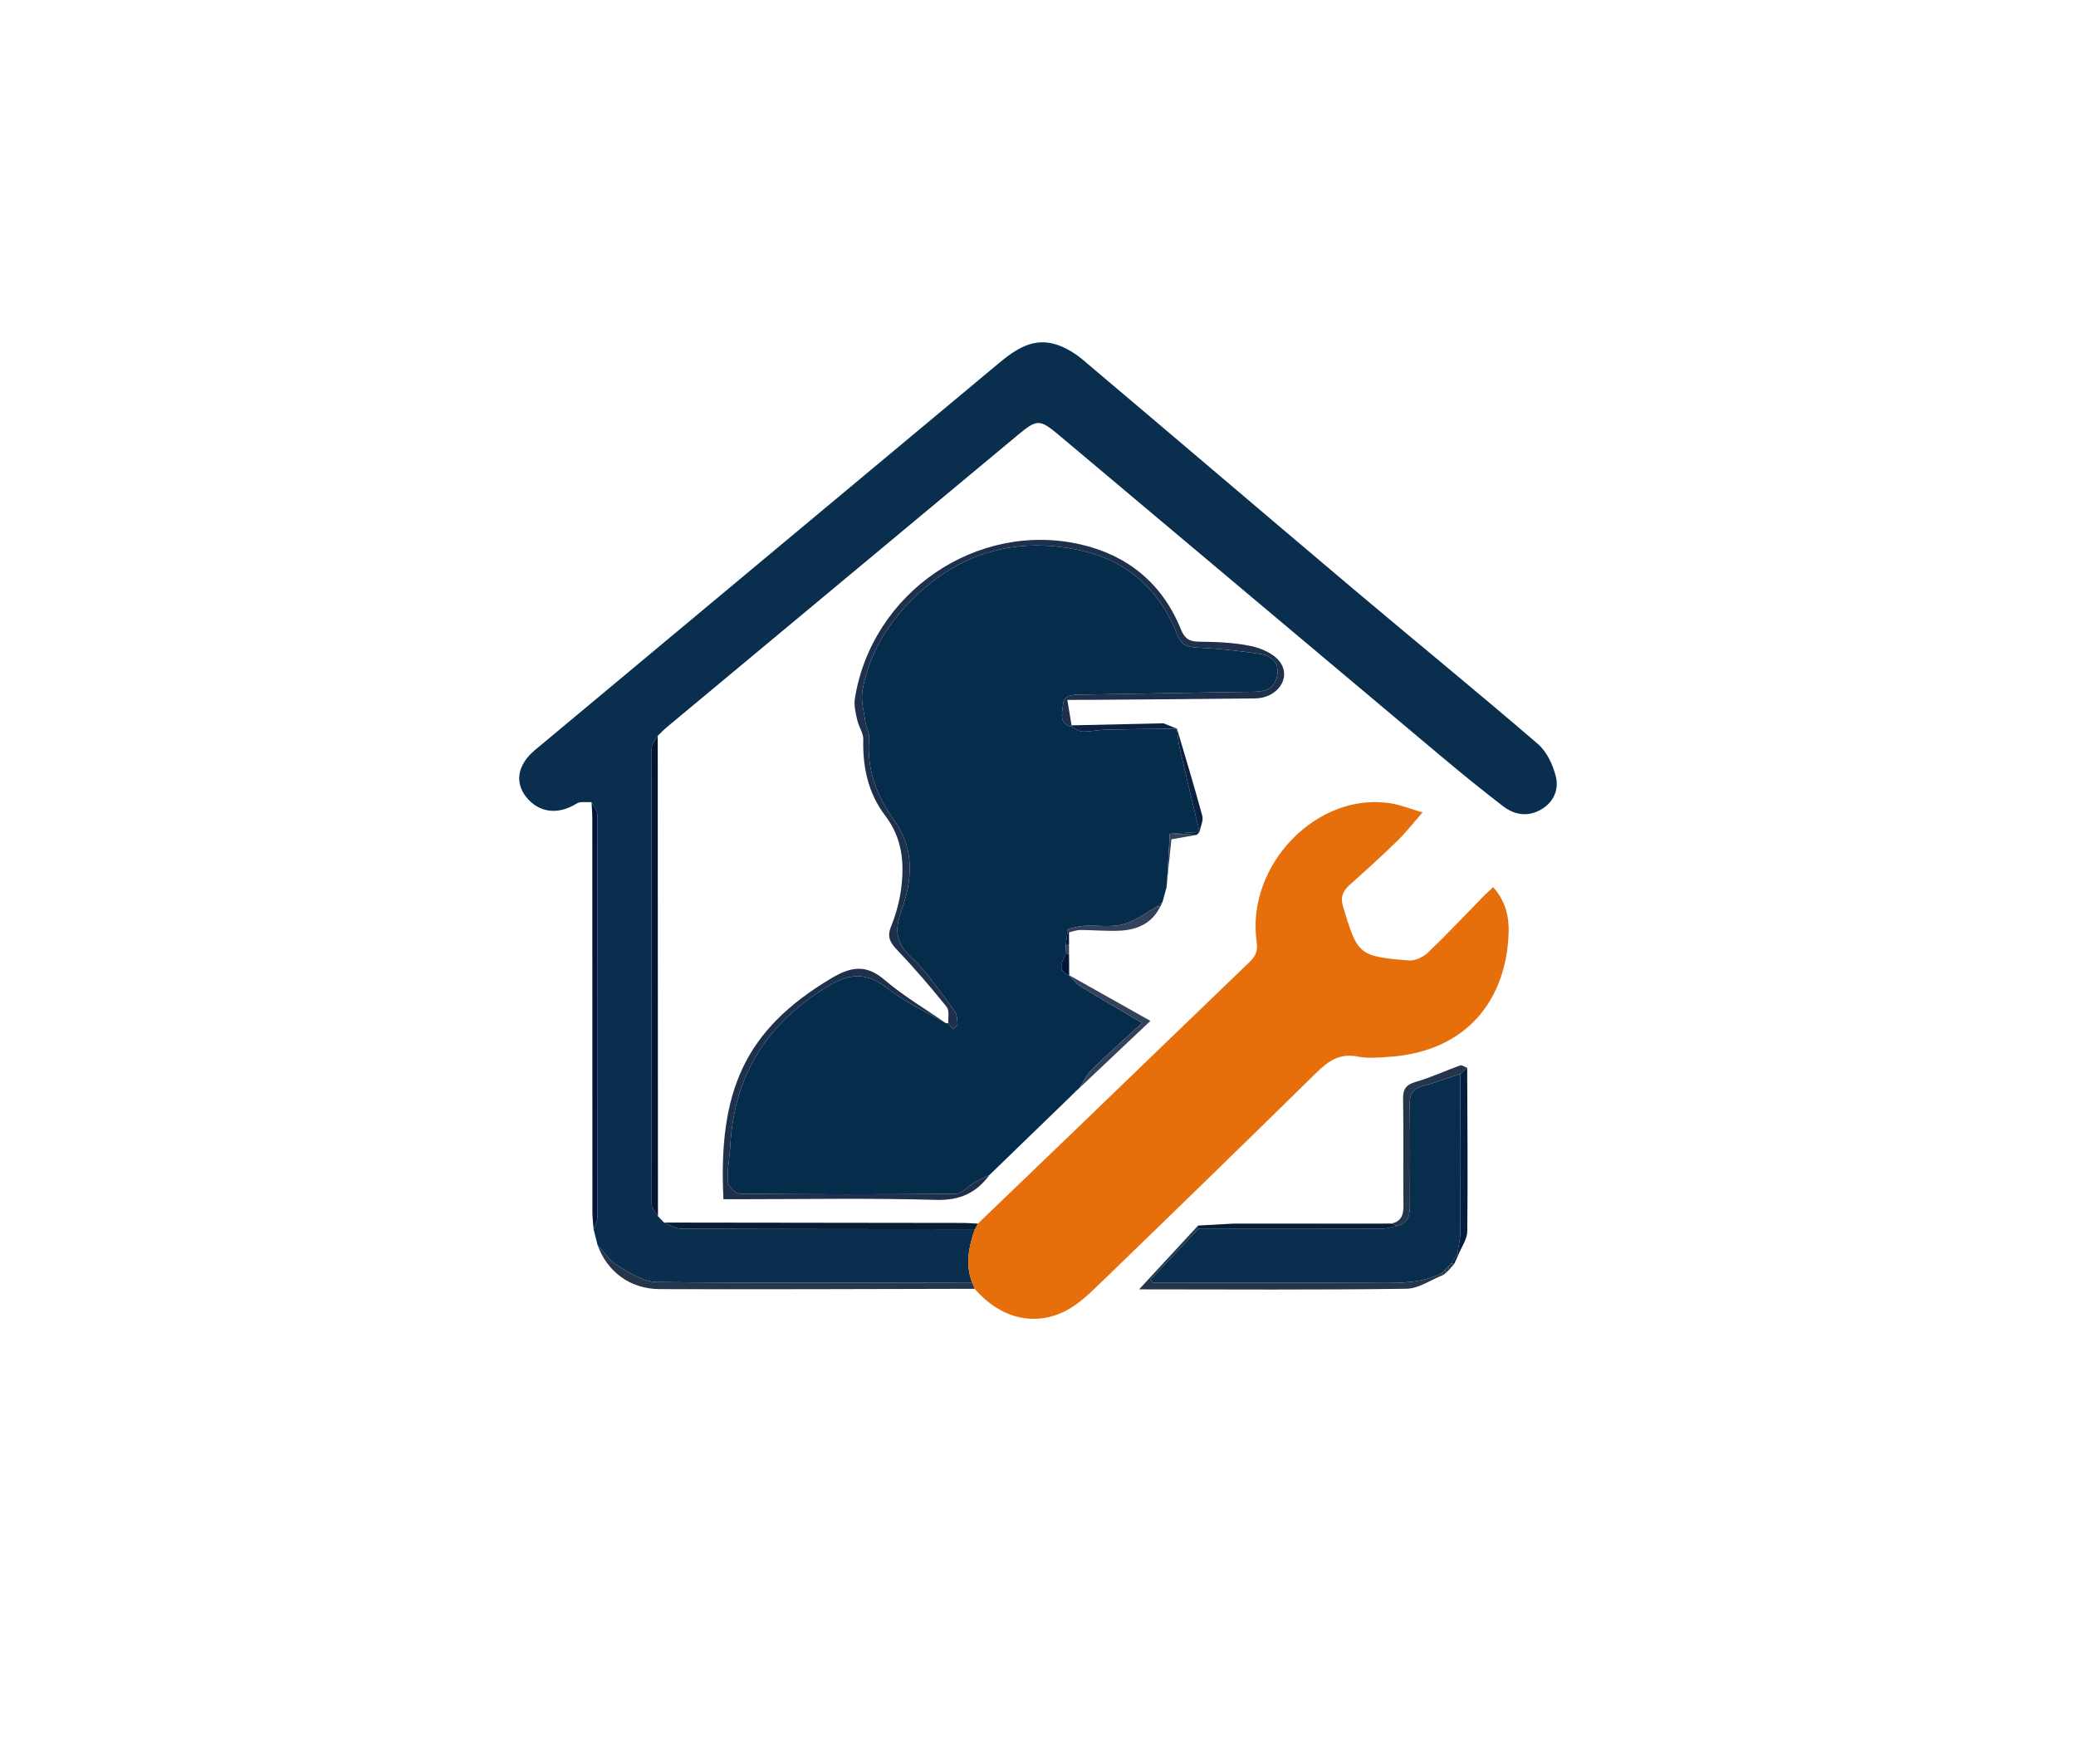
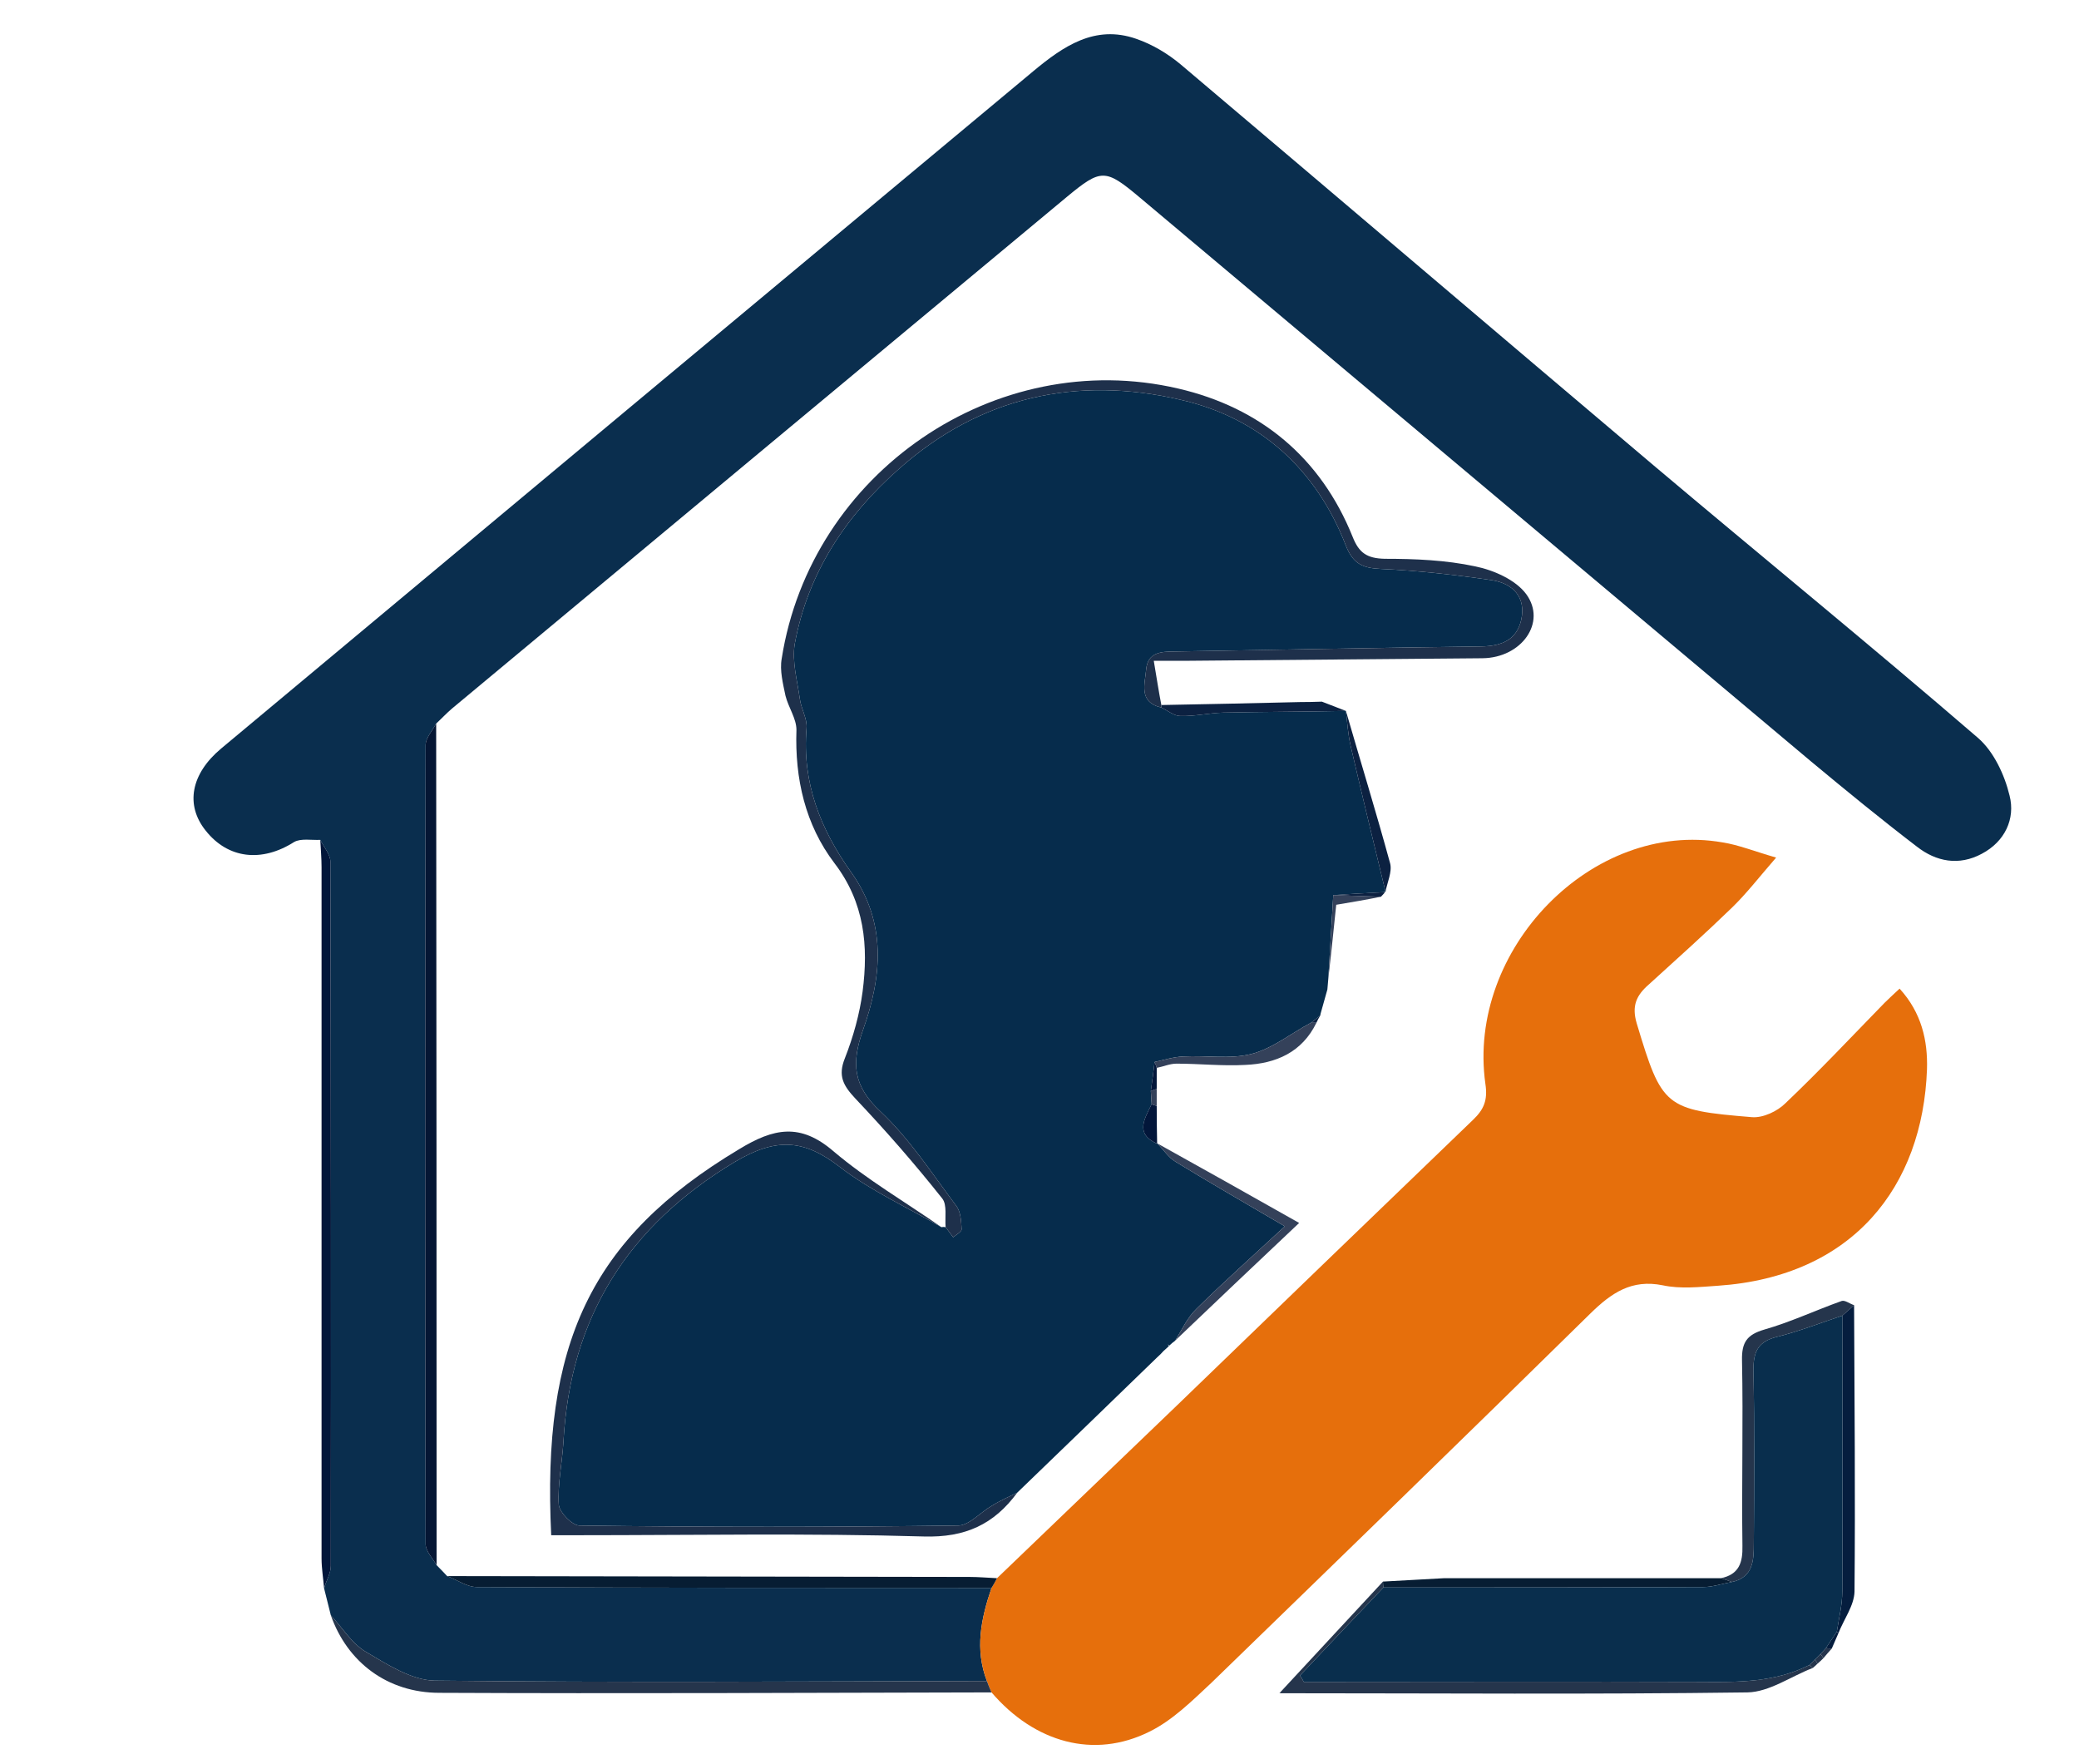
- <svg xmlns="http://www.w3.org/2000/svg" version="1.1" id="svg1" width="656.775" height="557.972" viewBox="0 0 656.775 557.972">
-   <defs id="defs1">
-     <clipPath clipPathUnits="userSpaceOnUse" id="clipPath2">
-       <path d="M 0,418.479 H 492.581 V 0 H 0 Z" transform="translate(-253.7229,-158.0643)" id="path2" />
-     </clipPath>
-     <clipPath clipPathUnits="userSpaceOnUse" id="clipPath4">
-       <path d="M 0,418.479 H 492.581 V 0 H 0 Z" transform="translate(-140.3603,-228.178)" id="path4" />
-     </clipPath>
-     <clipPath clipPathUnits="userSpaceOnUse" id="clipPath6">
-       <path d="M 0,418.479 H 492.581 V 0 H 0 Z" transform="translate(-230.6613,-114.2215)" id="path6" />
-     </clipPath>
-     <clipPath clipPathUnits="userSpaceOnUse" id="clipPath8">
-       <path d="M 0,418.479 H 492.581 V 0 H 0 Z" transform="translate(-254.2672,-246.0595)" id="path8" />
-     </clipPath>
-     <clipPath clipPathUnits="userSpaceOnUse" id="clipPath10">
-       <path d="M 0,418.479 H 492.581 V 0 H 0 Z" transform="translate(-224.4613,-175.7224)" id="path10" />
-     </clipPath>
-     <clipPath clipPathUnits="userSpaceOnUse" id="clipPath12">
-       <path d="M 0,418.479 H 492.581 V 0 H 0 Z" transform="translate(-156.1178,-129.9344)" id="path12" />
-     </clipPath>
-     <clipPath clipPathUnits="userSpaceOnUse" id="clipPath14">
-       <path d="M 0,418.479 H 492.581 V 0 H 0 Z" transform="translate(-140.3603,-228.178)" id="path14" />
-     </clipPath>
-     <clipPath clipPathUnits="userSpaceOnUse" id="clipPath16">
-       <path d="M 0,418.479 H 492.581 V 0 H 0 Z" transform="translate(-342.5157,-116.0354)" id="path16" />
-     </clipPath>
-     <clipPath clipPathUnits="userSpaceOnUse" id="clipPath18">
-       <path d="M 0,418.479 H 492.581 V 0 H 0 Z" transform="translate(-230.6613,-114.2215)" id="path18" />
-     </clipPath>
-     <clipPath clipPathUnits="userSpaceOnUse" id="clipPath20">
-       <path d="M 0,418.479 H 492.581 V 0 H 0 Z" transform="translate(-232.0183,-128.1729)" id="path20" />
-     </clipPath>
-     <clipPath clipPathUnits="userSpaceOnUse" id="clipPath22">
-       <path d="M 0,418.479 H 492.581 V 0 H 0 Z" transform="translate(-330.0674,-128.1914)" id="path22" />
-     </clipPath>
-     <clipPath clipPathUnits="userSpaceOnUse" id="clipPath24">
-       <path d="M 0,418.479 H 492.581 V 0 H 0 Z" transform="translate(-256.141,-160.3833)" id="path24" />
-     </clipPath>
-     <clipPath clipPathUnits="userSpaceOnUse" id="clipPath26">
-       <path d="M 0,418.479 H 492.581 V 0 H 0 Z" transform="translate(-330.0674,-128.1914)" id="path26" />
-     </clipPath>
-     <clipPath clipPathUnits="userSpaceOnUse" id="clipPath28">
-       <path d="M 0,418.479 H 492.581 V 0 H 0 Z" transform="translate(-346.5077,-163.7093)" id="path28" />
-     </clipPath>
-     <clipPath clipPathUnits="userSpaceOnUse" id="clipPath30">
-       <path d="M 0,418.479 H 492.581 V 0 H 0 Z" transform="translate(-284.6159,-221.1239)" id="path30" />
-     </clipPath>
-     <clipPath clipPathUnits="userSpaceOnUse" id="clipPath32">
-       <path d="M 0,418.479 H 492.581 V 0 H 0 Z" transform="translate(-254.2672,-246.0595)" id="path32" />
-     </clipPath>
-     <clipPath clipPathUnits="userSpaceOnUse" id="clipPath34">
-       <path d="M 0,418.479 H 492.581 V 0 H 0 Z" transform="translate(-253.3861,-198.0864)" id="path34" />
-     </clipPath>
-     <clipPath clipPathUnits="userSpaceOnUse" id="clipPath36">
-       <path d="M 0,418.479 H 492.581 V 0 H 0 Z" transform="translate(-276.9063,-209.2047)" id="path36" />
-     </clipPath>
-     <clipPath clipPathUnits="userSpaceOnUse" id="clipPath38">
-       <path d="M 0,418.479 H 492.581 V 0 H 0 Z" transform="translate(-253.6938,-186.9846)" id="path38" />
-     </clipPath>
-     <clipPath clipPathUnits="userSpaceOnUse" id="clipPath40">
-       <path d="M 0,418.479 H 492.581 V 0 H 0 Z" transform="translate(-284.0101,-220.433)" id="path40" />
-     </clipPath>
-     <clipPath clipPathUnits="userSpaceOnUse" id="clipPath42">
-       <path d="M 0,418.479 H 492.581 V 0 H 0 Z" transform="translate(-276.052,-246.8814)" id="path42" />
-     </clipPath>
-     <clipPath clipPathUnits="userSpaceOnUse" id="clipPath44">
-       <path d="M 0,418.479 H 492.581 V 0 H 0 Z" transform="translate(-253.6565,-192.1462)" id="path44" />
-     </clipPath>
-     <clipPath clipPathUnits="userSpaceOnUse" id="clipPath46">
-       <path d="M 0,418.479 H 492.581 V 0 H 0 Z" transform="translate(-275.8771,-204.6344)" id="path46" />
-     </clipPath>
-     <clipPath clipPathUnits="userSpaceOnUse" id="clipPath48">
-       <path d="M 0,418.479 H 492.581 V 0 H 0 Z" transform="translate(-253.6524,-194.4377)" id="path48" />
-     </clipPath>
-     <clipPath clipPathUnits="userSpaceOnUse" id="clipPath50">
-       <path d="M 0,418.479 H 492.581 V 0 H 0 Z" transform="translate(-346.0067,-120.732)" id="path50" />
-     </clipPath>
-     <clipPath clipPathUnits="userSpaceOnUse" id="clipPath52">
-       <path d="M 0,418.479 H 492.581 V 0 H 0 Z" transform="translate(-275.3022,-203.4168)" id="path52" />
-     </clipPath>
-     <clipPath clipPathUnits="userSpaceOnUse" id="clipPath54">
-       <path d="M 0,418.479 H 492.581 V 0 H 0 Z" transform="translate(-294.0463,-128.1791)" id="path54" />
-     </clipPath>
-     <clipPath clipPathUnits="userSpaceOnUse" id="clipPath56">
-       <path d="M 0,418.479 H 492.581 V 0 H 0 Z" transform="translate(-344.3017,-118.674)" id="path56" />
-     </clipPath>
-     <clipPath clipPathUnits="userSpaceOnUse" id="clipPath58">
-       <path d="M 0,418.479 H 492.581 V 0 H 0 Z" transform="translate(-253.7229,-158.0643)" id="path58" />
-     </clipPath>
-     <clipPath clipPathUnits="userSpaceOnUse" id="clipPath60">
-       <path d="M 0,418.479 H 492.581 V 0 H 0 Z" transform="translate(-255.3402,-159.663)" id="path60" />
-     </clipPath>
-     <clipPath clipPathUnits="userSpaceOnUse" id="clipPath62">
-       <path d="M 0,418.479 H 492.581 V 0 H 0 Z" transform="translate(-254.5843,-158.9166)" id="path62" />
-     </clipPath>
-     <clipPath clipPathUnits="userSpaceOnUse" id="clipPath64">
-       <path d="M 0,418.479 H 492.581 V 0 H 0 Z" transform="translate(-343.9245,-117.3249)" id="path64" />
-     </clipPath>
-     <clipPath clipPathUnits="userSpaceOnUse" id="clipPath66">
-       <path d="M 0,418.479 H 492.581 V 0 H 0 Z" transform="translate(-343.1526,-116.5728)" id="path66" />
-     </clipPath>
-     <clipPath clipPathUnits="userSpaceOnUse" id="clipPath68">
-       <path d="M 0,418.479 H 492.581 V 0 H 0 Z" transform="translate(-342.8035,-117.1672)" id="path68" />
-     </clipPath>
-   </defs>
-   <g id="layer-MC0">
-     <path id="path1" d="m 0,0 c -6.311,-6.11 -12.622,-12.22 -18.934,-18.33 -1.158,-0.569 -2.351,-1.077 -3.466,-1.722 -1.554,-0.9 -3.04,-2.718 -4.572,-2.736 -17.092,-0.198 -34.188,-0.173 -51.28,0.002 -0.984,0.01 -2.71,1.787 -2.777,2.827 -0.181,2.81 0.427,5.662 0.582,8.505 0.918,16.846 8.716,29.191 23.263,37.921 5.557,3.335 9.368,3.13 14.261,-0.702 4.135,-3.238 9.077,-5.444 13.661,-8.107 0.195,0.034 0.387,0.023 0.577,-0.034 0.341,-0.453 0.682,-0.906 1.023,-1.359 0.404,0.37 1.167,0.761 1.147,1.106 -0.064,1.088 -0.111,2.393 -0.717,3.196 -3.282,4.346 -6.3,9.03 -10.246,12.695 -3.753,3.487 -3.988,6.559 -2.365,11.081 2.58,7.19 3.219,14.542 -1.625,21.335 -4.164,5.841 -6.682,12.181 -6.032,19.554 0.114,1.284 -0.717,2.624 -0.901,3.967 -0.341,2.479 -1.106,5.086 -0.673,7.453 1.751,9.558 6.9,17.317 14.051,23.676 11.054,9.829 24.185,12.652 38.282,9.366 10.671,-2.488 18.294,-9.432 22.323,-19.782 0.958,-2.461 2.242,-3.012 4.678,-3.13 5.066,-0.246 10.138,-0.762 15.15,-1.541 2.729,-0.424 4.555,-2.296 3.858,-5.373 C 48.649,97.138 46.637,96.332 43.92,96.299 30.079,96.133 16.239,95.813 2.397,95.611 0.5,95.583 -1.294,95.489 -1.502,93.188 -1.68,91.219 -2.566,88.755 0.544,87.995 c 0.858,-0.399 1.712,-1.121 2.575,-1.132 1.942,-0.026 3.886,0.417 5.834,0.461 5.541,0.125 11.083,0.147 16.625,0.209 0,0 -0.041,0.041 -0.041,0.04 0.211,-1.571 0.299,-3.171 0.654,-4.709 1.525,-6.611 3.128,-13.205 4.702,-19.804 l -0.284,0.029 c 0,0 0.281,-0.053 0.28,-0.052 -2.352,-0.143 -4.705,-0.287 -7.057,-0.43 -0.216,-3.822 -0.432,-7.645 -0.649,-11.467 -0.042,-0.427 -0.084,-0.855 -0.127,-1.282 -0.3,-1.096 -0.601,-2.192 -0.902,-3.288 0,0 -0.105,-0.287 -0.106,-0.287 C 21.637,45.966 21.226,45.649 20.814,45.332 18.153,43.878 15.637,41.864 12.79,41.125 9.87,40.368 6.624,40.926 3.527,40.77 2.23,40.705 0.951,40.282 -0.336,40.023 -0.51,38.715 -0.685,37.406 -0.86,36.097 c 0.037,-0.599 0.075,-1.199 0.112,-1.798 -0.899,-1.945 -2.353,-3.964 0.719,-5.379 0,0 0.038,0.11 0.038,0.11 0.83,-0.863 1.525,-1.946 2.512,-2.552 4.66,-2.86 9.399,-5.589 14.755,-8.744 C 12.722,13.544 8.928,10.197 5.324,6.656 4.108,5.462 3.373,3.779 2.418,2.319 2.418,2.319 2.356,2.266 2.355,2.266 2.109,2.044 1.863,1.821 1.617,1.599 L 1.44,1.759 c 0,0 0.151,-0.185 0.151,-0.185 C 1.347,1.333 1.104,1.093 0.861,0.852 L 0.662,1.121 c 0,0 0.188,-0.276 0.187,-0.276 C 0.566,0.564 0.283,0.282 0,0" style="fill:#062c4c;fill-opacity:1;fill-rule:nonzero;stroke:none" transform="matrix(1.333333,0,0,-1.333333,338.2972,347.2196)" clip-path="url(#clipPath2)" />
-     <path id="path3" d="m 0,0 c -1.187,-0.086 -2.626,0.232 -3.517,-0.326 -4.404,-2.753 -8.977,-2.254 -12.012,1.57 -2.76,3.477 -2,7.694 2.107,11.12 36.653,30.577 73.317,61.143 109.982,91.705 4.038,3.366 8.322,6.33 13.925,4.425 2.175,-0.739 4.293,-2.037 6.059,-3.527 21.392,-18.051 42.677,-36.229 64.067,-54.282 14.608,-12.329 29.424,-24.414 43.918,-36.873 2.135,-1.835 3.615,-4.997 4.293,-7.811 0.758,-3.148 -0.655,-6.219 -3.769,-7.896 -3.081,-1.66 -6.16,-1.087 -8.804,0.949 -4.849,3.733 -9.612,7.585 -14.301,11.519 -30.341,25.461 -60.651,50.96 -90.976,76.441 -4.63,3.89 -5.234,3.907 -9.831,0.083 C 73.378,64.005 45.624,40.901 17.875,17.793 c -0.766,-0.637 -1.449,-1.373 -2.17,-2.062 -0.502,-0.964 -1.44,-1.926 -1.442,-2.891 -0.075,-36.082 -0.074,-72.163 0.004,-108.245 0.002,-0.947 0.972,-1.892 1.49,-2.839 0.483,-0.499 0.966,-0.998 1.448,-1.498 1.339,-0.506 2.675,-1.448 4.016,-1.454 23.241,-0.111 46.484,-0.106 69.726,-0.126 -1.432,-4.149 -2.33,-8.326 -0.646,-12.634 -24.95,-0.026 -49.902,-0.193 -74.848,0.1 -3.147,0.037 -6.438,2.2 -9.335,3.927 -1.875,1.117 -3.155,3.233 -4.702,4.902 -0.308,1.221 -0.616,2.441 -0.924,3.662 0.32,1.009 0.918,2.018 0.919,3.028 0.048,31.791 0.051,63.582 -0.025,95.373 C 1.384,-1.975 0.482,-0.988 0,0" style="fill:#0a2e4e;fill-opacity:1;fill-rule:nonzero;stroke:none" transform="matrix(1.333333,0,0,-1.333333,187.1471,253.7347)" clip-path="url(#clipPath4)" />
-     <path id="path5" d="m 0,0 c -1.684,4.308 -0.785,8.485 0.645,12.634 0.237,0.439 0.475,0.878 0.712,1.317 8.101,7.784 16.211,15.558 24.3,23.355 13.401,12.915 26.776,25.856 40.196,38.752 1.438,1.382 1.969,2.584 1.655,4.819 -2.558,18.196 14.502,35.829 32.131,32.739 2.173,-0.381 4.267,-1.223 7.235,-2.099 -2.283,-2.599 -3.989,-4.813 -5.972,-6.741 -3.668,-3.568 -7.46,-7.011 -11.28,-10.418 -1.657,-1.478 -2.295,-2.906 -1.599,-5.232 3.4,-11.353 3.741,-11.796 15.587,-12.729 1.481,-0.117 3.428,0.795 4.549,1.868 4.592,4.395 8.944,9.039 13.393,13.583 0.585,0.596 1.224,1.139 2.077,1.927 2.936,-3.25 3.8,-7.009 3.669,-10.856 -0.543,-15.96 -10.006,-28.135 -28.288,-29.382 -2.486,-0.17 -5.076,-0.435 -7.473,0.054 -4.25,0.868 -6.99,-1.007 -9.82,-3.788 C 64.7,33.083 47.599,16.448 30.446,-0.132 27.865,-2.627 25.154,-5.272 22.001,-6.833 14.464,-10.566 6.458,-8.32 0.601,-1.504 0.401,-1.003 0.2,-0.501 0,0" style="fill:#e66f0c;fill-opacity:1;fill-rule:nonzero;stroke:none" transform="matrix(1.333333,0,0,-1.333333,307.5484,405.6767)" clip-path="url(#clipPath6)" />
-     <path id="path7" d="m 0,0 c -3.11,0.76 -2.224,3.223 -2.046,5.193 0.207,2.301 2.002,2.395 3.899,2.423 13.841,0.202 27.681,0.522 41.523,0.688 2.717,0.033 4.729,0.838 5.347,3.569 0.697,3.077 -1.128,4.949 -3.857,5.373 -5.012,0.779 -10.085,1.295 -15.15,1.541 -2.436,0.118 -3.72,0.669 -4.678,3.13 -4.029,10.35 -11.653,17.294 -22.323,19.782 -14.097,3.286 -27.228,0.462 -38.282,-9.367 -7.152,-6.358 -12.3,-14.117 -14.051,-23.675 -0.433,-2.367 0.332,-4.974 0.672,-7.454 0.185,-1.342 1.015,-2.682 0.902,-3.966 -0.651,-7.373 1.868,-13.713 6.032,-19.554 4.844,-6.794 4.205,-14.145 1.625,-21.335 -1.623,-4.522 -1.388,-7.594 2.365,-11.081 3.946,-3.666 6.964,-8.349 10.246,-12.695 0.606,-0.803 0.653,-2.108 0.717,-3.196 0.02,-0.345 -0.743,-0.736 -1.148,-1.106 -0.34,0.453 -0.681,0.906 -1.022,1.358 -0.114,1.33 0.272,3.063 -0.423,3.923 -3.75,4.643 -7.642,9.191 -11.755,13.514 -1.661,1.745 -2.423,3.056 -1.455,5.498 1.141,2.873 2.02,5.941 2.414,9.001 0.798,6.177 0.289,12.024 -3.809,17.388 -3.964,5.188 -5.355,11.428 -5.178,18.029 0.041,1.528 -1.086,3.055 -1.434,4.636 -0.361,1.64 -0.821,3.408 -0.568,5.014 3.979,25.167 28.946,42.352 53.722,36.594 11.055,-2.569 19.278,-9.303 23.626,-20.073 0.891,-2.208 1.975,-2.947 4.342,-2.969 4.11,-0.038 8.292,-0.194 12.292,-1.029 2.489,-0.52 5.461,-1.823 6.871,-3.756 C 52.224,11.549 48.804,6.782 43.498,6.719 30.25,6.562 17.001,6.486 3.752,6.381 2.289,6.37 0.825,6.38 -1.02,6.38 -0.617,3.979 -0.311,2.158 -0.005,0.337 -0.005,0.337 0,0 0,0" style="fill:#1e304b;fill-opacity:1;fill-rule:nonzero;stroke:none" transform="matrix(1.333333,0,0,-1.333333,339.0229,229.8927)" clip-path="url(#clipPath8)" />
-     <path id="path9" d="m 0,0 c -4.585,2.663 -9.527,4.869 -13.661,8.107 -4.894,3.832 -8.704,4.037 -14.261,0.702 -14.547,-8.73 -22.345,-21.075 -23.264,-37.921 -0.155,-2.843 -0.762,-5.695 -0.581,-8.505 0.067,-1.04 1.793,-2.817 2.776,-2.827 17.093,-0.175 34.189,-0.2 51.281,-0.002 1.532,0.018 3.017,1.836 4.572,2.736 1.114,0.645 2.308,1.153 3.466,1.721 -3.158,-4.283 -7.05,-6.083 -12.696,-5.919 -15.592,0.452 -31.206,0.159 -46.811,0.16 -1.218,0 -2.436,0 -3.631,0 -1.277,25.754 5.14,40.142 25.425,52.314 4.724,2.834 8.317,3.556 12.829,-0.294 C -10.057,6.434 -4.88,3.391 0,0" style="fill:#1e304b;fill-opacity:1;fill-rule:nonzero;stroke:none" transform="matrix(1.333333,0,0,-1.333333,299.2817,323.6755)" clip-path="url(#clipPath10)" />
-     <path id="path11" d="m 0,0 c -0.519,0.946 -1.489,1.891 -1.491,2.839 -0.078,36.081 -0.078,72.163 -0.004,108.245 0.002,0.964 0.94,1.927 1.442,2.89 C -0.035,75.983 -0.018,37.991 0,0" style="fill:#051634;fill-opacity:1;fill-rule:nonzero;stroke:none" transform="matrix(1.333333,0,0,-1.333333,208.1571,384.7261)" clip-path="url(#clipPath12)" />
-     <path id="path13" d="m 0,0 c 0.482,-0.988 1.384,-1.975 1.386,-2.964 0.076,-31.791 0.073,-63.582 0.025,-95.373 -0.001,-1.01 -0.599,-2.019 -0.919,-3.028 -0.101,1.355 -0.289,2.71 -0.29,4.064 -0.018,31.19 -0.014,62.38 -0.026,93.57 C 0.175,-2.487 0.061,-1.243 0,0" style="fill:#02163a;fill-opacity:1;fill-rule:nonzero;stroke:none" transform="matrix(1.333333,0,0,-1.333333,187.1471,253.7347)" clip-path="url(#clipPath14)" />
-     <path id="path15" d="m 0,0 c -2.944,-1.154 -5.875,-3.267 -8.834,-3.307 -21.066,-0.29 -42.137,-0.157 -63.206,-0.141 -0.195,0 -0.39,0.234 -0.132,0.069 4.595,4.969 9.266,10.019 13.937,15.07 0.018,-0.266 0.035,-0.531 0.052,-0.797 -3.758,-3.98 -7.516,-7.961 -11.274,-11.941 0.177,-0.281 0.353,-0.562 0.53,-0.843 1.344,0 2.687,0 4.031,0 16.619,-0.001 33.237,0.058 49.855,-0.037 5.02,-0.029 9.965,-0.019 14.58,2.308 C -0.314,0.246 -0.161,0.119 0,0" style="fill:#25354c;fill-opacity:1;fill-rule:nonzero;stroke:none" transform="matrix(1.333333,0,0,-1.333333,456.6876,403.2581)" clip-path="url(#clipPath16)" />
-     <path id="path17" d="m 0,0 c 0.2,-0.501 0.401,-1.003 0.601,-1.504 -24.907,-0.042 -49.815,-0.163 -74.722,-0.075 -7.084,0.025 -12.52,4.191 -14.764,10.508 1.547,-1.668 2.827,-3.784 4.702,-4.902 2.897,-1.726 6.188,-3.89 9.335,-3.926 C -49.902,-0.192 -24.95,-0.026 0,0" style="fill:#25354c;fill-opacity:1;fill-rule:nonzero;stroke:none" transform="matrix(1.333333,0,0,-1.333333,307.5484,405.6767)" clip-path="url(#clipPath18)" />
-     <path id="path19" d="m 0,0 c -0.237,-0.439 -0.475,-0.878 -0.712,-1.317 -23.241,0.02 -46.484,0.015 -69.725,0.126 -1.341,0.006 -2.677,0.948 -4.016,1.454 C -50.876,0.236 -27.299,0.211 -3.722,0.174 -2.481,0.172 -1.241,0.06 0,0" style="fill:#071d33;fill-opacity:1;fill-rule:nonzero;stroke:none" transform="matrix(1.333333,0,0,-1.333333,309.3577,387.0748)" clip-path="url(#clipPath20)" />
-     <path id="path21" d="m 0,0 c 2.458,0.476 2.971,2.064 2.94,4.385 -0.112,8.371 0.065,16.747 -0.093,25.116 -0.045,2.43 0.68,3.448 3.033,4.127 3.573,1.032 6.977,2.636 10.492,3.887 0.44,0.156 1.119,-0.356 1.687,-0.559 C 17.519,36.477 16.98,35.997 16.441,35.517 13.52,34.558 10.641,33.419 7.662,32.695 5.099,32.072 4.374,30.717 4.418,28.192 4.557,20.36 4.486,12.524 4.458,4.689 4.45,2.415 4.378,0.103 1.465,-0.544 0.976,-0.363 0.488,-0.181 0,0" style="fill:#25354c;fill-opacity:1;fill-rule:nonzero;stroke:none" transform="matrix(1.333333,0,0,-1.333333,440.0899,387.0501)" clip-path="url(#clipPath22)" />
-     <path id="path23" d="m 0,0 c 0.955,1.46 1.69,3.143 2.906,4.337 3.604,3.541 7.398,6.888 11.952,11.078 -5.356,3.155 -10.095,5.884 -14.755,8.744 -0.987,0.606 -1.682,1.689 -2.512,2.552 6.135,-3.45 12.27,-6.9 19.236,-10.817 C 10.599,10.011 5.3,5.006 0,0" style="fill:#34415a;fill-opacity:1;fill-rule:nonzero;stroke:none" transform="matrix(1.333333,0,0,-1.333333,341.5213,344.1276)" clip-path="url(#clipPath24)" />
-     <path id="path25" d="m 0,0 c 0.488,-0.181 0.976,-0.363 1.465,-0.544 -1.293,-0.244 -2.586,-0.695 -3.88,-0.699 -14.439,-0.046 -28.879,-0.023 -43.319,-0.019 -0.018,0.266 -0.035,0.531 -0.053,0.797 2.764,0.151 5.528,0.303 8.292,0.455 0.491,-10e-4 0.983,-10e-4 1.474,-0.002 C -24.014,-0.008 -12.007,-0.004 0,0" style="fill:#071d33;fill-opacity:1;fill-rule:nonzero;stroke:none" transform="matrix(1.333333,0,0,-1.333333,440.0899,387.0501)" clip-path="url(#clipPath26)" />
-     <path id="path27" d="m 0,0 c 0.539,0.48 1.079,0.959 1.618,1.439 0.04,-12.93 0.171,-25.86 0.02,-38.787 -0.023,-1.885 -1.393,-3.753 -2.139,-5.629 0,0 -0.227,0.199 -0.227,0.199 0.259,1.829 0.734,3.658 0.742,5.489 C 0.064,-24.86 0.016,-12.43 0,0" style="fill:#051d3e;fill-opacity:1;fill-rule:nonzero;stroke:none" transform="matrix(1.333333,0,0,-1.333333,462.0103,339.6929)" clip-path="url(#clipPath28)" />
-     <path id="path29" d="m 0,0 c -1.574,6.6 -3.177,13.193 -4.702,19.804 -0.355,1.539 -0.443,3.138 -0.654,4.71 2.029,-6.893 4.134,-13.765 6.009,-20.7 C 0.958,2.684 0.243,1.278 0,0" style="fill:#0c2141;fill-opacity:1;fill-rule:nonzero;stroke:none" transform="matrix(1.333333,0,0,-1.333333,379.4879,263.1401)" clip-path="url(#clipPath30)" />
-     <path id="path31" d="m 0,0 c 0,0 -0.005,0.337 -0.005,0.337 6.269,0.138 12.538,0.277 18.807,0.415 0.995,0.023 1.989,0.046 2.983,0.07 1.083,-0.428 2.166,-0.856 3.249,-1.284 C 19.492,-0.524 13.949,-0.546 8.409,-0.671 6.461,-0.715 4.517,-1.158 2.575,-1.132 1.712,-1.121 0.858,-0.399 0,0" style="fill:#0c2141;fill-opacity:1;fill-rule:nonzero;stroke:none" transform="matrix(1.333333,0,0,-1.333333,339.0229,229.8927)" clip-path="url(#clipPath32)" />
-     <path id="path33" d="m 0,0 c 1.288,0.26 2.567,0.683 3.864,0.748 3.097,0.156 6.343,-0.402 9.263,0.355 2.847,0.739 5.363,2.753 8.024,4.207 0.255,0.007 0.51,0.014 0.765,0.02 C 19.958,1.282 16.403,-0.219 12.238,-0.412 9.151,-0.556 6.044,-0.244 2.946,-0.241 2.05,-0.239 1.155,-0.603 0.259,-0.799 0.173,-0.533 0.086,-0.267 0,0" style="fill:#34415a;fill-opacity:1;fill-rule:nonzero;stroke:none" transform="matrix(1.333333,0,0,-1.333333,337.8481,293.8568)" clip-path="url(#clipPath34)" />
-     <path id="path35" d="M 0,0 C 0.216,3.822 0.432,7.644 0.648,11.466 2.8,11.387 4.952,11.308 7.104,11.228 5.112,10.874 3.119,10.519 1.036,10.149 0.693,6.782 0.346,3.391 0,0" style="fill:#34415a;fill-opacity:1;fill-rule:nonzero;stroke:none" transform="matrix(1.333333,0,0,-1.333333,369.2084,279.0324)" clip-path="url(#clipPath36)" />
-     <path id="path37" d="M 0,0 C -3.072,1.414 -1.617,3.434 -0.721,5.376 -0.508,5.258 -0.28,5.188 -0.037,5.162 -0.025,3.441 -0.012,1.721 0,0" style="fill:#02163a;fill-opacity:1;fill-rule:nonzero;stroke:none" transform="matrix(1.333333,0,0,-1.333333,338.2584,308.6592)" clip-path="url(#clipPath38)" />
-     <path id="path39" d="m 0,0 c -2.152,0.079 -4.303,0.159 -6.455,0.238 2.352,0.143 4.704,0.287 7.057,0.43 C 0.402,0.445 0.201,0.223 0,0" style="fill:#0c2141;fill-opacity:1;fill-rule:nonzero;stroke:none" transform="matrix(1.333333,0,0,-1.333333,378.6801,264.0613)" clip-path="url(#clipPath40)" />
-     <path id="path41" d="M 0,0 C -0.994,-0.023 -1.988,-0.047 -2.983,-0.07 -1.988,-0.047 -0.994,-0.023 0,0" style="fill:#626a7b;fill-opacity:1;fill-rule:nonzero;stroke:none" transform="matrix(1.333333,0,0,-1.333333,368.0693,228.7968)" clip-path="url(#clipPath42)" />
-     <path id="path43" d="M 0,0 C -0.242,0.026 -0.471,0.097 -0.684,0.214 -0.719,0.816 -0.756,1.416 -0.793,2.018 -0.53,2.111 -0.267,2.201 -0.004,2.292 -0.003,1.528 -0.001,0.764 0,0" style="fill:#34415a;fill-opacity:1;fill-rule:nonzero;stroke:none" transform="matrix(1.333333,0,0,-1.333333,338.2087,301.7771)" clip-path="url(#clipPath44)" />
-     <path id="path45" d="M 0,0 C 0.301,1.096 0.602,2.192 0.902,3.288 0.602,2.192 0.301,1.096 0,0" style="fill:#0c2141;fill-opacity:1;fill-rule:nonzero;stroke:none" transform="matrix(1.333333,0,0,-1.333333,367.8361,285.1261)" clip-path="url(#clipPath46)" />
-     <path id="path47" d="m 0,0 c -0.263,-0.09 -0.526,-0.18 -0.789,-0.273 0.175,1.306 0.35,2.614 0.524,3.922 0.085,-0.267 0.171,-0.533 0.258,-0.8 C -0.005,1.9 -0.002,0.95 0,0" style="fill:#02163a;fill-opacity:1;fill-rule:nonzero;stroke:none" transform="matrix(1.333333,0,0,-1.333333,338.2032,298.7217)" clip-path="url(#clipPath48)" />
-     <path id="path49" d="m 0,0 c -0.315,-0.69 -0.63,-1.379 -0.945,-2.069 -0.254,0.004 -0.507,0.007 -0.76,0.011 0.493,0.752 0.986,1.505 1.478,2.257 z" style="fill:#051d3e;fill-opacity:1;fill-rule:nonzero;stroke:none" transform="matrix(1.333333,0,0,-1.333333,461.3423,396.996)" clip-path="url(#clipPath50)" />
-     <path id="path51" d="M 0,0 C -0.255,-0.007 -0.51,-0.013 -0.765,-0.02 -0.354,0.297 0.058,0.614 0.469,0.93 0.313,0.62 0.157,0.31 0,0" style="fill:#0c2141;fill-opacity:1;fill-rule:nonzero;stroke:none" transform="matrix(1.333333,0,0,-1.333333,367.0696,286.7496)" clip-path="url(#clipPath52)" />
-     <path id="path53" d="M 0,0 C -0.491,0.001 -0.983,0.002 -1.474,0.002 -0.983,0.002 -0.491,0.001 0,0" style="fill:#25354c;fill-opacity:1;fill-rule:nonzero;stroke:none" transform="matrix(1.333333,0,0,-1.333333,392.0617,387.0665)" clip-path="url(#clipPath54)" />
-     <path id="path55" d="M 0,0 C 0.253,-0.004 0.507,-0.007 0.76,-0.011 0.381,-0.457 0.002,-0.903 -0.377,-1.349 -0.478,-1.138 -0.602,-0.94 -0.748,-0.757 -0.499,-0.505 -0.249,-0.252 0,0" style="fill:#25354c;fill-opacity:1;fill-rule:nonzero;stroke:none" transform="matrix(1.333333,0,0,-1.333333,459.0689,399.74)" clip-path="url(#clipPath56)" />
-     <path id="path57" d="M 0,0 C 0.283,0.282 0.566,0.564 0.849,0.845 0.566,0.564 0.283,0.282 0,0" style="fill:#34415a;fill-opacity:1;fill-rule:nonzero;stroke:none" transform="matrix(1.333333,0,0,-1.333333,338.2972,347.2196)" clip-path="url(#clipPath58)" />
-     <path id="path59" d="M 0,0 C 0.246,0.223 0.492,0.445 0.738,0.668 0.492,0.445 0.246,0.223 0,0" style="fill:#34415a;fill-opacity:1;fill-rule:nonzero;stroke:none" transform="matrix(1.333333,0,0,-1.333333,340.4536,345.088)" clip-path="url(#clipPath60)" />
-     <path id="path61" d="M 0,0 C 0.243,0.24 0.486,0.481 0.729,0.721 0.486,0.481 0.243,0.24 0,0" style="fill:#34415a;fill-opacity:1;fill-rule:nonzero;stroke:none" transform="matrix(1.333333,0,0,-1.333333,339.4457,346.0832)" clip-path="url(#clipPath62)" />
-     <path id="path63" d="m 0,0 c -0.257,-0.251 -0.515,-0.501 -0.772,-0.752 -0.089,0.214 -0.206,0.412 -0.349,0.594 0.25,0.25 0.5,0.5 0.75,0.75 C -0.225,0.409 -0.101,0.211 0,0" style="fill:#25354c;fill-opacity:1;fill-rule:nonzero;stroke:none" transform="matrix(1.333333,0,0,-1.333333,458.566,401.5388)" clip-path="url(#clipPath64)" />
-     <path id="path65" d="m 0,0 c -0.212,-0.179 -0.425,-0.358 -0.637,-0.537 -0.16,0.118 -0.314,0.246 -0.461,0.381 0.25,0.25 0.499,0.5 0.749,0.75 C -0.206,0.412 -0.09,0.214 0,0" style="fill:#25354c;fill-opacity:1;fill-rule:nonzero;stroke:none" transform="matrix(1.333333,0,0,-1.333333,457.5368,402.5416)" clip-path="url(#clipPath66)" />
-     <path id="path67" d="m 0,0 c -0.25,-0.25 -0.499,-0.5 -0.749,-0.75 -4.615,-2.328 -9.56,-2.337 -14.58,-2.309 -16.618,0.096 -33.236,0.037 -49.855,0.037 -1.344,0 -2.687,0 -4.031,0 -0.177,0.281 -0.353,0.562 -0.53,0.843 3.758,3.981 7.516,7.961 11.275,11.941 14.44,-0.004 28.88,-0.027 43.319,0.019 1.294,0.004 2.587,0.456 3.88,0.699 2.913,0.647 2.985,2.959 2.993,5.234 0.028,7.834 0.099,15.67 -0.04,23.502 -0.044,2.525 0.681,3.881 3.244,4.504 2.979,0.724 5.857,1.862 8.779,2.822 C 3.72,34.112 3.768,21.682 3.718,9.253 3.71,7.422 3.235,5.594 2.977,3.764 2.484,3.011 1.991,2.259 1.498,1.507 1.249,1.254 1,1.002 0.75,0.75 0.5,0.5 0.25,0.25 0,0" style="fill:#092e4d;fill-opacity:1;fill-rule:nonzero;stroke:none" transform="matrix(1.333333,0,0,-1.333333,457.0713,401.7491)" clip-path="url(#clipPath68)" />
+ <svg xmlns="http://www.w3.org/2000/svg" version="1.2" viewBox="586.491 0.101 492.581 418.479" width="494" height="419">
+   <style>
+ 		.s0 { fill: #062c4c } 
+ 		.s1 { fill: #0a2e4e } 
+ 		.s2 { fill: #e66f0c } 
+ 		.s3 { fill: #1e304b } 
+ 		.s4 { fill: #051634 } 
+ 		.s5 { fill: #02163a } 
+ 		.s6 { fill: #25354c } 
+ 		.s7 { fill: #071d33 } 
+ 		.s8 { fill: #34415a } 
+ 		.s9 { fill: #051d3e } 
+ 		.s10 { fill: #0c2141 } 
+ 		.s11 { fill: #626a7b } 
+ 		.s12 { fill: #092e4d } 
+ 	</style>
+   <g id="Layer 1">
+     <g id="Logo 1 ">
+       <path id="&lt;Path&gt;" class="s0" d="m860.7 322.2q-16.6 16.1-33.2 32.1c-2 1-4.1 1.9-6 3.1-2.7 1.5-5.4 4.7-8 4.7-30 0.4-59.9 0.4-89.9 0-1.7 0-4.7-3.1-4.9-4.9-0.3-4.9 0.8-9.9 1.1-14.9 1.6-29.5 15.2-51.2 40.7-66.5 9.8-5.8 16.4-5.4 25 1.3 7.3 5.6 15.9 9.5 24 14.2q0.5-0.1 1 0 0.9 1.2 1.8 2.4c0.7-0.6 2-1.3 2-1.9-0.1-1.9-0.2-4.2-1.3-5.6-5.7-7.6-11-15.8-17.9-22.3-6.6-6.1-7-11.5-4.2-19.4 4.5-12.6 5.7-25.5-2.8-37.4-7.3-10.2-11.7-21.3-10.6-34.2 0.2-2.3-1.3-4.6-1.6-7-0.6-4.3-1.9-8.9-1.2-13 3.1-16.8 12.1-30.4 24.7-41.5 19.3-17.2 42.3-22.2 67-16.4 18.7 4.3 32.1 16.5 39.1 34.6 1.7 4.3 4 5.3 8.2 5.5 8.9 0.4 17.8 1.4 26.6 2.7 4.8 0.8 8 4 6.8 9.4-1.1 4.8-4.7 6.2-9.4 6.3-24.3 0.3-48.5 0.8-72.8 1.2-3.3 0-6.4 0.2-6.8 4.2-0.3 3.5-1.9 7.8 3.6 9.1 1.5 0.7 3 2 4.5 2 3.4 0.1 6.8-0.7 10.2-0.8 9.7-0.2 19.4-0.2 29.1-0.4 0.3 2.7 0.5 5.5 1.1 8.2 2.7 11.6 5.5 23.2 8.3 34.7h-0.5c0 0 0.4 0.1 0.4 0.1q-6.1 0.3-12.3 0.7-0.6 10.1-1.2 20.1-0.1 1.1-0.2 2.3-0.8 2.8-1.6 5.7c0 0-0.1 0.5-0.1 0.5q-1.1 0.9-2.2 1.7c-4.7 2.5-9.1 6.1-14.1 7.4-5.1 1.3-10.8 0.3-16.2 0.6-2.3 0.1-4.5 0.8-6.8 1.3q-0.4 3.4-0.9 6.9 0.1 1.5 0.2 3.1c-1.6 3.4-4.1 7 1.3 9.4v-0.1c1.5 1.5 2.7 3.4 4.4 4.4 8.2 5 16.5 9.8 25.9 15.3-8 7.4-14.6 13.3-20.9 19.5-2.2 2.1-3.5 5-5.1 7.6l-0.1 0.1q-0.7 0.5-1.3 1.1l-0.4-0.3 0.3 0.4q-0.6 0.6-1.3 1.2l-0.3-0.4c0 0 0.3 0.4 0.3 0.4q-0.7 0.8-1.5 1.5z" />
+       <path id="&lt;Path&gt;" class="s1" d="m662.1 199.4c-2.1 0.1-4.6-0.4-6.2 0.5-7.7 4.9-15.7 4-21-2.7-4.9-6.1-3.5-13.5 3.7-19.5q96.3-80.4 192.7-160.7c7.1-5.9 14.6-11.1 24.4-7.7 3.8 1.3 7.5 3.5 10.6 6.1 37.5 31.7 74.8 63.5 112.3 95.2 25.6 21.6 51.5 42.7 76.9 64.6 3.7 3.2 6.3 8.7 7.5 13.7 1.4 5.5-1.1 10.9-6.6 13.8-5.4 2.9-10.8 1.9-15.4-1.7-8.5-6.5-16.8-13.3-25.1-20.2-53.1-44.6-106.2-89.2-159.4-133.9-8.1-6.8-9.1-6.8-17.2-0.1q-73 60.7-145.9 121.4c-1.3 1.1-2.5 2.4-3.8 3.6-0.9 1.7-2.5 3.4-2.5 5.1q-0.2 94.8 0 189.6c0 1.7 1.7 3.4 2.6 5q1.3 1.3 2.5 2.6c2.4 0.9 4.7 2.6 7.1 2.6 40.7 0.2 81.4 0.2 122.1 0.2-2.5 7.3-4 14.6-1.1 22.1-43.7 0.1-87.4 0.4-131.1-0.1-5.5-0.1-11.3-3.9-16.4-6.9-3.3-2-5.5-5.7-8.2-8.6q-0.8-3.2-1.6-6.4c0.5-1.8 1.6-3.6 1.6-5.3q0.1-83.6-0.1-167.1c0-1.8-1.6-3.5-2.4-5.2z" />
+       <path id="&lt;Path&gt;" class="s2" d="m820.3 399c-2.9-7.5-1.4-14.8 1.1-22.1q0.7-1.1 1.3-2.3c14.2-13.6 28.4-27.3 42.6-40.9 23.5-22.7 46.9-45.3 70.4-67.9 2.5-2.4 3.5-4.6 2.9-8.5-4.5-31.9 25.4-62.7 56.3-57.3 3.8 0.6 7.5 2.1 12.7 3.6-4 4.6-7 8.5-10.5 11.9-6.4 6.2-13.1 12.2-19.7 18.2-3 2.6-4.1 5.1-2.9 9.2 6 19.9 6.6 20.6 27.4 22.3 2.6 0.2 6-1.4 7.9-3.3 8.1-7.7 15.7-15.8 23.5-23.8 1-1 2.1-2 3.6-3.4 5.2 5.7 6.7 12.3 6.5 19.1-1 27.9-17.6 49.2-49.6 51.4-4.4 0.3-8.9 0.8-13.1-0.1-7.4-1.5-12.2 1.8-17.2 6.7-29.8 29.3-59.8 58.4-89.8 87.5-4.6 4.3-9.3 9-14.8 11.7-13.2 6.6-27.3 2.6-37.5-9.3q-0.6-1.3-1.1-2.7z" />
+       <path id="&lt;Path&gt;" class="s3" d="m861.7 168c-5.5-1.3-3.9-5.6-3.6-9.1 0.4-4 3.5-4.2 6.8-4.2 24.3-0.4 48.5-0.9 72.8-1.2 4.7-0.1 8.3-1.5 9.4-6.3 1.2-5.4-2-8.6-6.8-9.4-8.8-1.3-17.7-2.3-26.6-2.7-4.2-0.2-6.5-1.2-8.2-5.5-7-18.1-20.4-30.3-39.1-34.6-24.7-5.8-47.7-0.8-67 16.4-12.6 11.1-21.6 24.7-24.7 41.5-0.7 4.1 0.6 8.7 1.2 13 0.3 2.4 1.8 4.7 1.6 7-1.1 12.9 3.3 24 10.6 34.2 8.5 11.9 7.3 24.8 2.8 37.4-2.8 7.9-2.4 13.3 4.2 19.4 6.9 6.5 12.2 14.7 17.9 22.3 1.1 1.4 1.2 3.7 1.3 5.6 0 0.6-1.3 1.3-2 1.9q-0.9-1.2-1.8-2.4c-0.2-2.3 0.4-5.3-0.8-6.8-6.5-8.2-13.4-16.1-20.6-23.7-2.9-3.1-4.2-5.4-2.5-9.6 2-5.1 3.5-10.5 4.2-15.8 1.4-10.8 0.5-21.1-6.7-30.5-6.9-9.1-9.4-20-9-31.6 0-2.7-1.9-5.3-2.6-8.1-0.6-2.9-1.4-6-0.9-8.8 6.9-44.1 50.7-74.2 94.1-64.1 19.4 4.5 33.8 16.3 41.4 35.2 1.5 3.8 3.4 5.1 7.6 5.2 7.2 0 14.5 0.3 21.5 1.8 4.4 0.9 9.6 3.2 12.1 6.6 4.9 6.7-1.1 15.1-10.4 15.2-23.2 0.2-46.4 0.4-69.6 0.6-2.6 0-5.2 0-8.4 0 0.7 4.2 1.2 7.4 1.8 10.5z" />
+       <path id="&lt;Path&gt;" class="s3" d="m809.5 291.3c-8.1-4.7-16.7-8.6-24-14.2-8.6-6.7-15.2-7.1-25-1.3-25.5 15.3-39.1 37-40.7 66.5-0.3 5-1.4 10-1.1 14.9 0.2 1.8 3.2 4.9 4.9 4.9 30 0.4 59.9 0.4 89.9 0 2.6 0 5.3-3.2 8-4.7 1.9-1.2 4-2.1 6-3.1-5.5 7.5-12.3 10.7-22.2 10.4-27.3-0.8-54.7-0.3-82-0.3q-3.2 0-6.4 0c-2.2-45.1 9-70.3 44.6-91.6 8.2-5 14.5-6.3 22.4 0.5 7.9 6.7 17 12 25.6 18z" />
+       <path id="&lt;Path&gt;" class="s4" d="m689.7 371.5c-0.9-1.6-2.6-3.3-2.6-5q-0.2-94.8 0-189.6c0-1.7 1.6-3.4 2.5-5.1q0.1 99.9 0.1 199.7z" />
+       <path id="&lt;Path&gt;" class="s5" d="m662.1 199.4c0.8 1.7 2.4 3.4 2.4 5.2q0.2 83.5 0.1 167.1c0 1.7-1.1 3.5-1.6 5.3-0.2-2.4-0.6-4.8-0.6-7.1 0-54.7 0-109.3 0-164 0-2.2-0.2-4.4-0.3-6.5z" />
+       <path id="&lt;Path&gt;" class="s6" d="m1016.3 395.9c-5.2 2-10.3 5.7-15.5 5.8-36.9 0.5-73.8 0.2-110.7 0.2-0.4 0-0.7-0.4-0.3-0.1 8.1-8.7 16.3-17.6 24.5-26.4q0 0.7 0.1 1.4-9.9 10.4-19.8 20.9 0.5 0.7 0.9 1.5 3.6 0 7.1 0c29.1 0 58.2-0.1 87.4 0 8.7 0.1 17.4 0.1 25.5-4q0.4 0.4 0.8 0.7z" />
+       <path id="&lt;Path&gt;" class="s6" d="m820.3 399q0.5 1.4 1.1 2.7c-43.7 0.1-87.3 0.3-131 0.1-12.4 0-21.9-7.3-25.8-18.4 2.7 2.9 4.9 6.6 8.2 8.6 5.1 3 10.9 6.8 16.4 6.9 43.7 0.5 87.4 0.2 131.1 0.1z" />
+       <path id="&lt;Path&gt;" class="s7" d="m822.7 374.6q-0.6 1.2-1.3 2.3c-40.7 0-81.4 0-122.1-0.2-2.4 0-4.7-1.7-7.1-2.6q62 0.1 124 0.2c2.1 0 4.3 0.2 6.5 0.3z" />
+       <path id="&lt;Path&gt;" class="s6" d="m994.5 374.6c4.3-0.9 5.2-3.7 5.1-7.7-0.2-14.7 0.2-29.4-0.1-44-0.1-4.3 1.2-6.1 5.3-7.3 6.3-1.8 12.2-4.6 18.4-6.8 0.8-0.2 1.9 0.7 2.9 1q-1.4 1.3-2.8 2.5c-5.1 1.7-10.2 3.7-15.4 5-4.5 1.1-5.7 3.4-5.7 7.9 0.3 13.7 0.2 27.4 0.1 41.1 0 4-0.1 8.1-5.2 9.2q-1.3-0.5-2.6-0.9z" />
+       <path id="&lt;Path&gt;" class="s8" d="m865 318.2c1.6-2.6 2.9-5.5 5.1-7.6 6.3-6.2 12.9-12.1 20.9-19.5-9.4-5.5-17.7-10.3-25.9-15.3-1.7-1-2.9-2.9-4.4-4.4 10.8 6 21.5 12 33.7 18.9-10.9 10.3-20.2 19.1-29.4 27.9z" />
+       <path id="&lt;Path&gt;" class="s7" d="m994.5 374.6q1.3 0.4 2.6 0.9c-2.3 0.4-4.6 1.2-6.8 1.2-25.3 0.1-50.6 0.1-75.9 0.1q-0.1-0.7-0.1-1.4 7.2-0.4 14.5-0.8 1.3 0 2.6 0 31.5 0 63.1 0z" />
+       <path id="&lt;Path&gt;" class="s9" d="m1023.3 312.3q1.4-1.2 2.8-2.5c0.1 22.7 0.3 45.3 0.1 68-0.1 3.3-2.5 6.5-3.8 9.8 0 0-0.4-0.3-0.4-0.3 0.5-3.2 1.3-6.4 1.3-9.6 0.1-21.8 0-43.6 0-65.4z" />
+       <path id="&lt;Path&gt;" class="s10" d="m914.9 211.7c-2.8-11.5-5.6-23.1-8.3-34.7-0.6-2.7-0.8-5.5-1.1-8.2 3.5 12.1 7.2 24.1 10.5 36.2 0.5 2-0.7 4.5-1.1 6.7z" />
+       <path id="&lt;Path&gt;" class="s10" d="m861.7 168v-0.6q16.4-0.3 32.9-0.7 2.6 0 5.2-0.1 2.9 1.1 5.7 2.2c-9.7 0.2-19.4 0.2-29.1 0.4-3.4 0.1-6.8 0.9-10.2 0.8-1.5 0-3-1.3-4.5-2z" />
+       <path id="&lt;Path&gt;" class="s8" d="m860.1 252.1c2.3-0.5 4.5-1.2 6.8-1.3 5.4-0.3 11.1 0.7 16.2-0.6 5-1.3 9.4-4.9 14.1-7.4q0.7 0 1.3 0c-3.4 7-9.6 9.7-16.9 10-5.4 0.3-10.9-0.3-16.3-0.3-1.6 0-3.1 0.7-4.7 1q-0.2-0.7-0.5-1.4z" />
+       <path id="&lt;Path&gt;" class="s8" d="m901.3 232.6q0.6-10 1.2-20.1 5.6 0.2 11.3 0.4c-3.5 0.7-7 1.3-10.6 1.9q-0.9 8.9-1.9 17.8z" />
+       <path id="&lt;Path&gt;" class="s5" d="m860.7 271.5c-5.4-2.4-2.9-6-1.3-9.4q0.6 0.3 1.2 0.4 0 4.5 0.1 9z" />
+       <path id="&lt;Path&gt;" class="s10" d="m913.8 212.9q-5.7-0.2-11.3-0.4 6.2-0.4 12.3-0.7-0.5 0.6-1 1.1z" />
+       <path id="&lt;Path&gt;" class="s11" d="m899.8 166.6q-2.6 0.1-5.2 0.1 2.6 0 5.2-0.1z" />
+       <path id="&lt;Path&gt;" class="s8" d="m860.6 262.5q-0.6-0.1-1.2-0.4-0.1-1.6-0.2-3.1 0.7-0.3 1.4-0.5 0 2 0 4z" />
+       <path id="&lt;Path&gt;" class="s10" d="m899.5 240.6q0.8-2.9 1.6-5.7-0.8 2.8-1.6 5.7z" />
+       <path id="&lt;Path&gt;" class="s5" d="m860.6 258.5q-0.7 0.2-1.4 0.5 0.5-3.5 0.9-6.9 0.3 0.7 0.5 1.4 0 2.5 0 5z" />
+       <path id="&lt;Path&gt;" class="s9" d="m1022.4 387.6q-0.8 1.8-1.6 3.7-0.7 0-1.4-0.1 1.3-1.9 2.6-3.9z" />
+       <path id="&lt;Path&gt;" class="s10" d="m898.5 242.8q-0.6 0-1.3 0 1.1-0.8 2.2-1.7-0.5 0.8-0.9 1.7z" />
+       <path id="&lt;Path&gt;" class="s6" d="m931.4 374.6q-1.3 0-2.6 0 1.3 0 2.6 0z" />
+       <path id="&lt;Path&gt;" class="s6" d="m1019.4 391.2q0.7 0.1 1.4 0.1-1 1.1-2 2.3-0.3-0.6-0.7-1 0.7-0.7 1.3-1.4z" />
+       <path id="&lt;Path&gt;" class="s8" d="m860.7 322.2q0.8-0.7 1.5-1.5-0.7 0.8-1.5 1.5z" />
+       <path id="&lt;Path&gt;" class="s8" d="m863.6 319.4q0.6-0.6 1.3-1.1-0.7 0.5-1.3 1.1z" />
+       <path id="&lt;Path&gt;" class="s8" d="m862.2 320.7q0.7-0.6 1.3-1.2-0.6 0.6-1.3 1.2z" />
+       <path id="&lt;Path&gt;" class="s6" d="m1018.8 393.6q-0.7 0.7-1.4 1.3-0.2-0.5-0.6-1 0.7-0.7 1.3-1.3 0.4 0.4 0.7 1z" />
+       <path id="&lt;Path&gt;" class="s6" d="m1017.4 394.9q-0.5 0.5-1.1 1-0.4-0.3-0.8-0.7 0.7-0.7 1.3-1.3 0.4 0.5 0.6 1z" />
+       <path id="&lt;Path&gt;" class="s12" d="m1016.8 393.9q-0.6 0.6-1.3 1.3c-8.1 4.1-16.8 4.1-25.5 4-29.2-0.1-58.3 0-87.4 0q-3.5 0-7.1 0-0.4-0.8-0.9-1.5 9.9-10.5 19.8-20.9c25.3 0 50.6 0 75.9-0.1 2.2 0 4.5-0.8 6.8-1.2 5.1-1.1 5.2-5.2 5.2-9.2 0.1-13.7 0.2-27.4-0.1-41.1 0-4.5 1.2-6.8 5.7-7.9 5.2-1.3 10.3-3.3 15.4-5 0 21.8 0.1 43.6 0 65.4 0 3.2-0.8 6.4-1.3 9.6q-1.3 2-2.6 3.9-0.6 0.7-1.3 1.4-0.6 0.6-1.3 1.3z" />
+     </g>
  </g>
</svg>
